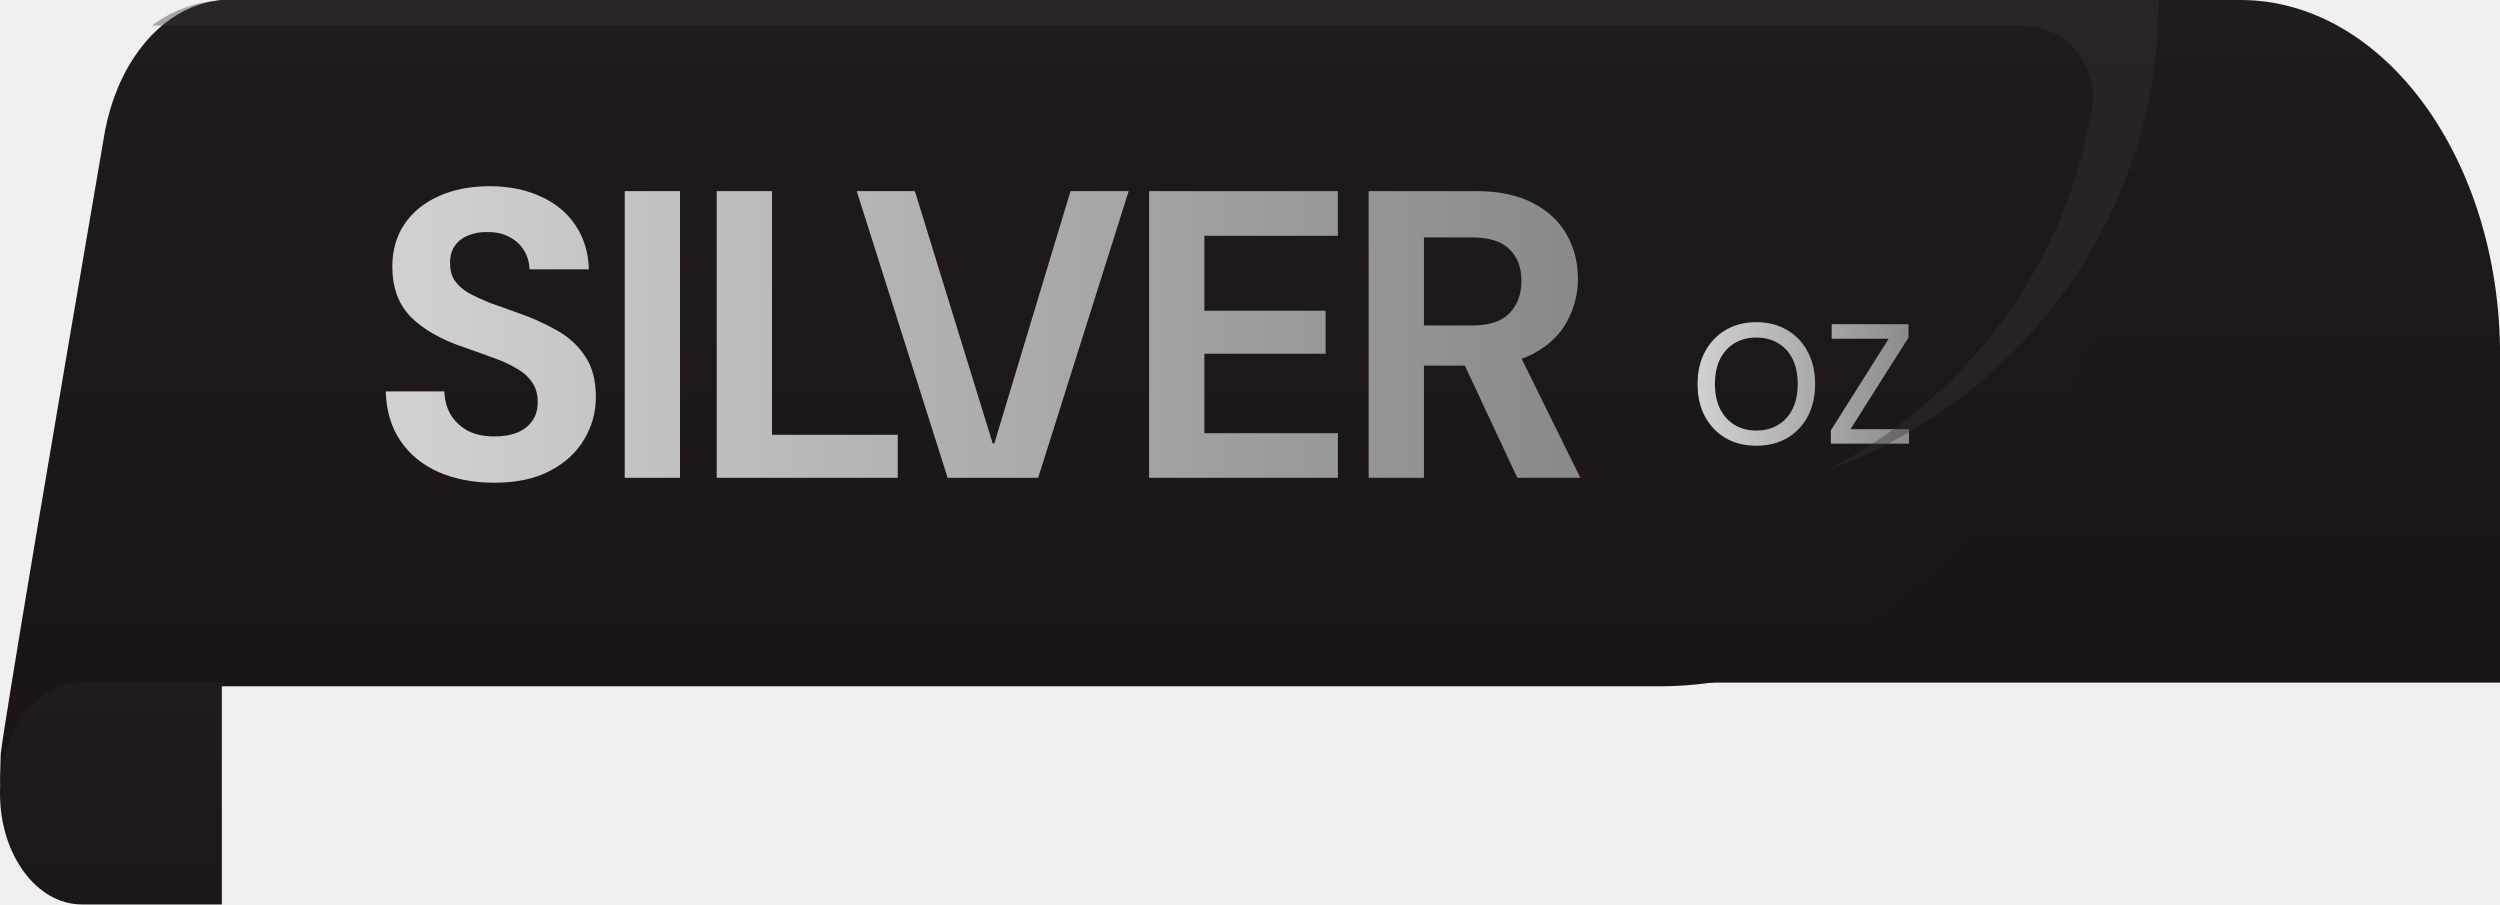
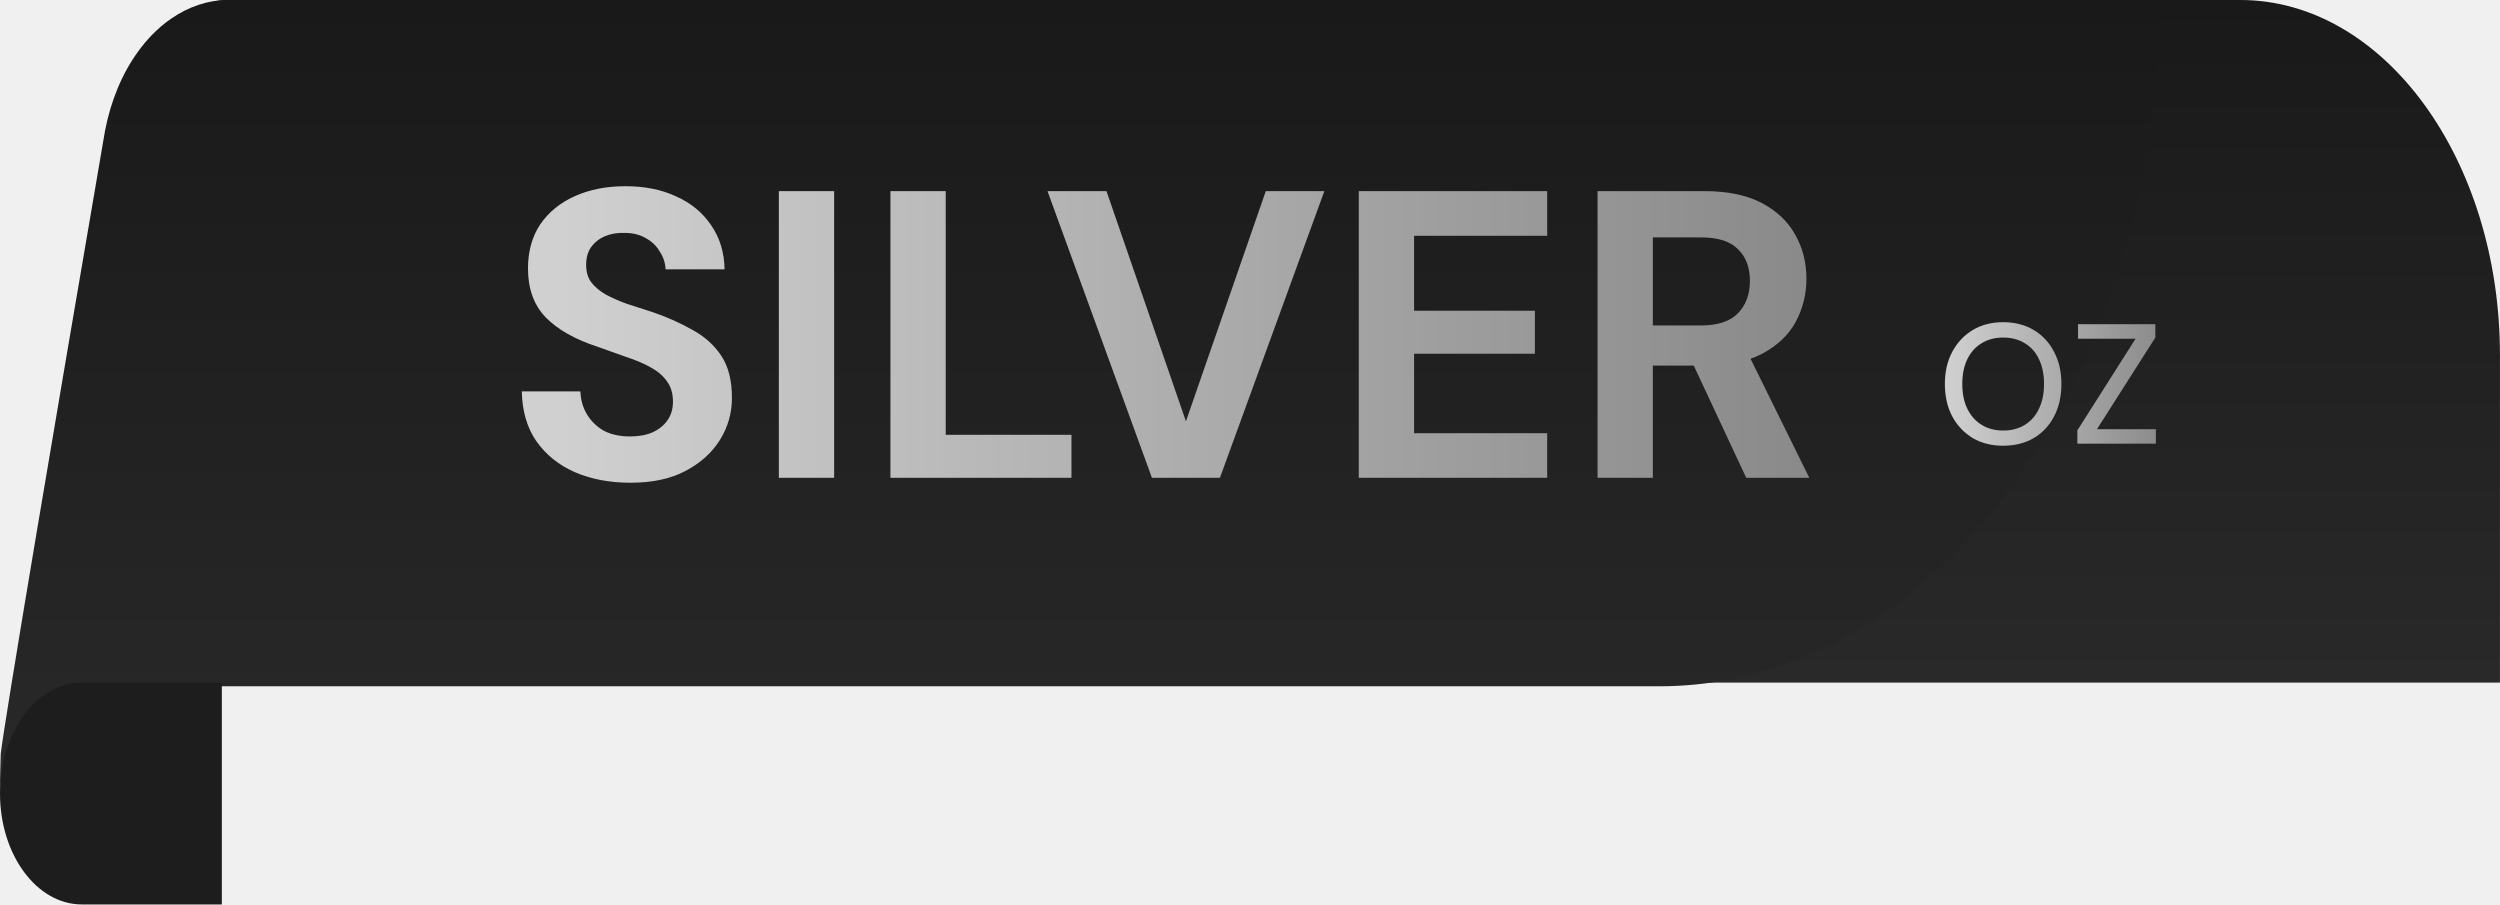
<svg xmlns="http://www.w3.org/2000/svg" width="293" height="106" viewBox="0 0 293 106" fill="none">
-   <path d="M293.008 41.636V80H19.011V10.286C19.011 4.605 22.377 7.5221e-08 26.529 7.5221e-08H262.578C279.384 -0.001 293.008 18.64 293.008 41.636Z" fill="url(#paint0_linear_2003_96)" />
+   <path d="M292.996 41.636V80H19V10.286C19 4.605 22.366 7.5221e-08 26.518 7.5221e-08H262.566C279.372 -0.001 292.996 18.64 292.996 41.636Z" fill="url(#paint0_linear_2001_56)" />
  <path opacity="0.2" d="M240.009 34C238.045 37.735 235.68 41.226 232.96 44.399C222.748 56.411 207.665 64 190.839 64H11.012C11.012 63.973 11.02 63.927 11.02 63.873C11.109 63.284 11.527 61.244 12.175 58.298H29.33V34H240.009Z" fill="#232013" />
-   <path d="M252.997 2.28882e-05C252.997 0.679 252.988 1.358 252.978 2.024C252.969 2.805 252.941 3.573 252.913 4.343C252.894 4.83 252.876 5.304 252.848 5.778C252.783 7.123 252.69 8.455 252.568 9.775C252.531 10.158 252.503 10.556 252.456 10.94C252.437 11.145 252.419 11.35 252.4 11.543C252.353 11.991 252.307 12.414 252.251 12.849C252.195 13.374 252.13 13.899 252.055 14.412C251.981 15.014 251.897 15.616 251.803 16.218C251.71 16.871 251.607 17.526 251.496 18.165C251.384 18.818 251.271 19.458 251.15 20.099C251.029 20.74 250.908 21.38 250.777 22.021C250.246 24.57 249.631 27.068 248.932 29.515C248.755 30.117 248.578 30.719 248.392 31.309C247.563 33.999 246.631 36.625 245.597 39.161C245.42 39.61 245.234 40.058 245.047 40.494C244.674 41.378 244.283 42.249 243.892 43.107C243.687 43.543 243.482 43.965 243.286 44.388C243.081 44.812 242.867 45.234 242.662 45.657C242.615 45.747 242.569 45.85 242.513 45.939C242.167 46.618 241.822 47.297 241.459 47.963C241.431 48.014 241.394 48.066 241.366 48.129C240.965 48.859 240.555 49.589 240.136 50.307C240.089 50.384 240.052 50.448 240.006 50.524C239.773 50.921 239.54 51.319 239.298 51.702C238.599 52.868 237.863 54.008 237.099 55.11C236.083 56.584 235.04 58.005 233.95 59.376C233.568 59.863 233.176 60.337 232.784 60.798C232.635 60.978 232.477 61.156 232.328 61.335C232.291 61.386 232.253 61.425 232.216 61.477C231.955 61.771 231.694 62.066 231.433 62.361C230.865 63.001 230.287 63.63 229.691 64.244C229.104 64.846 228.508 65.448 227.902 66.024C227.296 66.614 226.681 67.178 226.057 67.728C225.433 68.279 224.798 68.804 224.155 69.329C223.885 69.547 223.605 69.778 223.326 69.982C223.279 70.021 223.242 70.047 223.196 70.085C222.87 70.341 222.544 70.585 222.218 70.828C221.892 71.071 221.566 71.314 221.23 71.546C220.904 71.776 220.569 72.006 220.233 72.237C219.926 72.442 219.609 72.647 219.292 72.864C219.236 72.89 219.19 72.928 219.134 72.953C218.146 73.594 217.149 74.196 216.133 74.734C215.854 74.888 215.574 75.041 215.294 75.182C215.191 75.233 215.089 75.285 214.986 75.348C214.669 75.502 214.343 75.668 214.026 75.822C212.945 76.36 211.846 76.847 210.727 77.282C205.564 79.332 200.113 80.433 194.484 80.433H9.645C6.98 80.433 4.567 81.919 2.823 84.314C1.956 85.506 1.248 86.928 0.764 88.491C0.326 89.888 0.065 91.411 0 93C0 91.488 0.028 89.989 0.084 88.491C0.084 88.452 0.093 88.388 0.093 88.312C0.186 87.479 0.624 84.597 1.304 80.435C4.388 61.374 12.3 15.374 12.3 15.374C12.991 11.749 14.351 8.559 16.177 6.049C16.68 5.357 17.211 4.717 17.78 4.127C18.488 3.397 19.243 2.744 20.035 2.205C22.076 0.784 24.359 0.001 26.763 0.001L252.997 2.28882e-05Z" fill="url(#paint1_linear_2003_96)" />
-   <path d="M57.932 56.576C55.5 56.576 53.324 56.16 51.404 55.328C49.516 54.496 48.028 53.28 46.94 51.68C45.852 50.08 45.276 48.144 45.212 45.872H52.076C52.108 46.864 52.348 47.76 52.796 48.56C53.276 49.36 53.948 50 54.812 50.48C55.676 50.928 56.716 51.152 57.932 51.152C58.924 51.152 59.804 51.008 60.572 50.72C61.34 50.4 61.932 49.952 62.348 49.376C62.796 48.768 63.02 48.016 63.02 47.12C63.02 46.16 62.78 45.36 62.3 44.72C61.852 44.08 61.212 43.536 60.38 43.088C59.548 42.608 58.604 42.192 57.548 41.84C56.524 41.456 55.452 41.072 54.332 40.688C51.612 39.76 49.532 38.56 48.092 37.088C46.684 35.616 45.98 33.68 45.98 31.28C45.98 29.328 46.46 27.648 47.42 26.24C48.38 24.832 49.724 23.744 51.452 22.976C53.18 22.208 55.148 21.824 57.356 21.824C59.628 21.824 61.628 22.224 63.356 23.024C65.084 23.792 66.444 24.912 67.436 26.384C68.428 27.856 68.956 29.584 69.02 31.568H62.06C62.028 30.704 61.804 29.952 61.388 29.312C61.004 28.672 60.444 28.16 59.708 27.776C59.004 27.392 58.172 27.2 57.212 27.2C56.38 27.168 55.612 27.296 54.908 27.584C54.236 27.84 53.708 28.24 53.324 28.784C52.94 29.296 52.748 29.984 52.748 30.848C52.748 31.648 52.924 32.32 53.276 32.864C53.66 33.408 54.188 33.888 54.86 34.304C55.564 34.688 56.38 35.072 57.308 35.456C58.268 35.808 59.34 36.192 60.524 36.608C62.22 37.184 63.772 37.872 65.18 38.672C66.588 39.44 67.708 40.448 68.54 41.696C69.404 42.944 69.836 44.56 69.836 46.544C69.836 48.336 69.372 50 68.444 51.536C67.548 53.04 66.22 54.256 64.46 55.184C62.7 56.112 60.524 56.576 57.932 56.576ZM73.219 56V22.4H79.699V56H73.219ZM84 56V22.4H90.48V50.96H105.216V56H84ZM111.064 56L100.408 22.4H107.224L116.344 51.968H116.536L125.464 22.4H132.28L121.672 56H111.064ZM134.672 56V22.4H156.8V27.632H141.152V36.416H155.36V41.456H141.152V50.768H156.8V56H134.672ZM160.406 56V22.4H172.982C175.67 22.4 177.894 22.864 179.654 23.792C181.446 24.72 182.774 25.968 183.638 27.536C184.502 29.072 184.934 30.784 184.934 32.672C184.934 34.464 184.502 36.144 183.638 37.712C182.806 39.248 181.494 40.496 179.702 41.456C177.942 42.384 175.67 42.848 172.886 42.848H166.886V56H160.406ZM177.83 56L170.918 41.216H177.926L185.222 56H177.83ZM166.886 38.144H172.55C174.534 38.144 175.99 37.664 176.918 36.704C177.846 35.744 178.31 34.48 178.31 32.912C178.31 31.344 177.846 30.112 176.918 29.216C175.99 28.288 174.534 27.824 172.55 27.824H166.886V38.144Z" fill="url(#paint2_linear_2003_96)" />
-   <path d="M205.832 52.24C204.472 52.24 203.272 51.94 202.232 51.34C201.205 50.727 200.398 49.88 199.812 48.8C199.238 47.707 198.952 46.44 198.952 45C198.952 43.573 199.238 42.32 199.812 41.24C200.398 40.147 201.205 39.293 202.232 38.68C203.272 38.067 204.472 37.76 205.832 37.76C207.218 37.76 208.425 38.067 209.452 38.68C210.492 39.293 211.298 40.147 211.872 41.24C212.445 42.32 212.732 43.573 212.732 45C212.732 46.44 212.445 47.707 211.872 48.8C211.298 49.88 210.492 50.727 209.452 51.34C208.425 51.94 207.218 52.24 205.832 52.24ZM205.832 50.46C206.805 50.46 207.658 50.24 208.392 49.8C209.125 49.36 209.692 48.733 210.092 47.92C210.492 47.107 210.692 46.133 210.692 45C210.692 43.867 210.492 42.893 210.092 42.08C209.692 41.267 209.125 40.647 208.392 40.22C207.658 39.78 206.805 39.56 205.832 39.56C204.872 39.56 204.025 39.78 203.292 40.22C202.572 40.647 202.005 41.267 201.592 42.08C201.192 42.893 200.992 43.867 200.992 45C200.992 46.133 201.192 47.107 201.592 47.92C202.005 48.733 202.572 49.36 203.292 49.8C204.025 50.24 204.872 50.46 205.832 50.46ZM214.576 52V50.44L221.356 39.7H214.676V38H223.676V39.56L216.876 50.3H223.736V52H214.576Z" fill="url(#paint3_linear_2003_96)" />
-   <path opacity="0.4" d="M252.985 2.28882e-05C252.985 0.494 252.976 0.988 252.966 1.472C252.957 2.04 252.929 2.599 252.901 3.159C252.882 3.513 252.864 3.858 252.836 4.203C252.771 5.181 252.678 6.15 252.556 7.11C252.519 7.389 252.491 7.678 252.444 7.958C251.87 12.545 250.654 17.184 248.922 21.468C248.745 21.906 248.568 22.344 248.382 22.773C247.553 24.73 246.621 26.64 245.587 28.485C245.41 28.811 245.224 29.137 245.037 29.454C244.664 30.097 244.273 30.731 243.882 31.355C243.677 31.672 243.472 31.979 243.276 32.287C243.071 32.595 242.857 32.902 242.652 33.21C241.813 34.421 240.928 35.605 239.996 36.751C239.763 37.04 239.53 37.329 239.288 37.608C238.58 38.456 237.844 39.285 237.089 40.087C236.073 41.159 235.03 42.193 233.939 43.19C229.824 46.945 225.203 50.055 220.224 52.545C219.917 52.694 219.6 52.843 219.283 53.001C219.227 53.02 219.181 53.048 219.125 53.066C218.137 53.523 217.14 53.96 216.125 54.361C215.846 54.473 215.566 54.585 215.286 54.687C215.183 54.724 215.081 54.762 214.978 54.808C214.661 54.92 214.335 55.041 214.018 55.153C230.211 46.91 242.049 31.341 245.177 12.811C246.042 7.687 242.133 3.001 236.936 3.001H17.798C20.323 1.1 23.445 0.001 26.78 0.001L252.985 2.28882e-05Z" fill="#363131" />
+   <path d="M252.997 0C252.997 0.679 252.988 1.358 252.978 2.024C252.969 2.805 252.941 3.573 252.913 4.343C252.894 4.83 252.876 5.304 252.848 5.778C252.783 7.123 252.69 8.455 252.568 9.775C252.531 10.158 252.503 10.555 252.456 10.94C252.437 11.145 252.419 11.35 252.4 11.543C252.353 11.991 252.307 12.414 252.251 12.848C252.195 13.374 252.13 13.899 252.055 14.412C251.981 15.014 251.897 15.616 251.803 16.218C251.71 16.871 251.607 17.526 251.496 18.165C251.384 18.818 251.271 19.458 251.15 20.099C251.029 20.74 250.908 21.38 250.777 22.021C250.246 24.57 249.631 27.068 248.932 29.515C248.755 30.117 248.578 30.719 248.392 31.309C247.563 33.999 246.631 36.625 245.597 39.161C245.42 39.61 245.234 40.058 245.047 40.494C244.674 41.378 244.283 42.249 243.892 43.107C243.687 43.543 243.482 43.965 243.286 44.388C243.081 44.812 242.867 45.234 242.662 45.657C242.615 45.747 242.569 45.85 242.513 45.939C242.167 46.618 241.822 47.297 241.459 47.963C241.431 48.014 241.394 48.066 241.366 48.129C240.965 48.859 240.555 49.589 240.136 50.307C240.089 50.384 240.052 50.448 240.006 50.524C239.773 50.921 239.54 51.319 239.298 51.702C238.599 52.868 237.863 54.008 237.099 55.11C236.083 56.584 235.04 58.005 233.95 59.376C233.568 59.863 233.176 60.337 232.784 60.797C232.635 60.978 232.477 61.156 232.328 61.335C232.291 61.386 232.253 61.424 232.216 61.477C231.955 61.771 231.694 62.066 231.433 62.361C230.865 63.001 230.287 63.63 229.691 64.244C229.104 64.846 228.508 65.448 227.902 66.024C227.296 66.614 226.681 67.178 226.057 67.728C225.433 68.279 224.798 68.804 224.155 69.329C223.885 69.546 223.605 69.778 223.326 69.982C223.279 70.021 223.242 70.047 223.196 70.085C222.87 70.341 222.544 70.585 222.218 70.828C221.892 71.071 221.566 71.314 221.23 71.545C220.904 71.776 220.569 72.006 220.233 72.237C219.926 72.442 219.609 72.647 219.292 72.864C219.236 72.89 219.19 72.928 219.134 72.953C218.146 73.594 217.149 74.196 216.134 74.734C215.854 74.888 215.574 75.041 215.294 75.182C215.191 75.233 215.089 75.285 214.986 75.348C214.669 75.502 214.343 75.668 214.026 75.822C212.945 76.36 211.846 76.847 210.727 77.282C205.564 79.332 200.113 80.433 194.484 80.433H9.645C6.98 80.433 4.567 81.919 2.823 84.314C1.956 85.506 1.248 86.928 0.764 88.491C0.326 89.888 0.065 91.411 0 93C0 91.488 0.028 89.989 0.084 88.491C0.084 88.452 0.093 88.388 0.093 88.312C0.186 87.479 0.624 84.597 1.304 80.435C4.388 61.374 12.3 15.374 12.3 15.374C12.991 11.749 14.351 8.559 16.177 6.049C16.68 5.357 17.211 4.717 17.78 4.127C18.488 3.397 19.243 2.744 20.035 2.205C22.076 0.784 24.359 0.001 26.763 0.001L252.997 0Z" fill="url(#paint1_linear_2001_56)" />
+   <path d="M73.88 56.576C71.448 56.576 69.272 56.16 67.352 55.328C65.464 54.496 63.96 53.28 62.84 51.68C61.752 50.08 61.192 48.144 61.16 45.872H68.024C68.056 46.864 68.312 47.76 68.792 48.56C69.272 49.36 69.928 50 70.76 50.48C71.624 50.928 72.648 51.152 73.832 51.152C74.856 51.152 75.736 50.992 76.472 50.672C77.24 50.32 77.832 49.84 78.248 49.232C78.664 48.624 78.872 47.904 78.872 47.072C78.872 46.112 78.632 45.312 78.152 44.672C77.704 44.032 77.064 43.488 76.232 43.04C75.432 42.592 74.488 42.192 73.4 41.84C72.344 41.456 71.224 41.056 70.04 40.64C67.384 39.776 65.352 38.624 63.944 37.184C62.568 35.744 61.88 33.84 61.88 31.472C61.88 29.456 62.36 27.728 63.32 26.288C64.312 24.848 65.672 23.744 67.4 22.976C69.128 22.208 71.096 21.824 73.304 21.824C75.576 21.824 77.56 22.224 79.256 23.024C80.984 23.792 82.344 24.912 83.336 26.384C84.36 27.856 84.888 29.584 84.92 31.568H78.008C77.976 30.832 77.752 30.144 77.336 29.504C76.952 28.832 76.408 28.304 75.704 27.92C75 27.504 74.168 27.296 73.208 27.296C72.376 27.264 71.608 27.392 70.904 27.68C70.232 27.968 69.688 28.4 69.272 28.976C68.888 29.52 68.696 30.208 68.696 31.04C68.696 31.84 68.888 32.512 69.272 33.056C69.688 33.6 70.248 34.08 70.952 34.496C71.656 34.88 72.488 35.248 73.448 35.6C74.408 35.92 75.448 36.256 76.568 36.608C78.232 37.184 79.768 37.872 81.176 38.672C82.584 39.44 83.704 40.448 84.536 41.696C85.368 42.944 85.784 44.592 85.784 46.64C85.784 48.4 85.32 50.032 84.392 51.536C83.464 53.04 82.12 54.256 80.36 55.184C78.632 56.112 76.472 56.576 73.88 56.576ZM91.281 56V22.4H97.761V56H91.281ZM104.359 56V22.4H110.839V50.96H125.575V56H104.359ZM135.007 56L122.767 22.4H129.679L138.991 49.376L148.351 22.4H155.215L142.975 56H135.007ZM159.25 56V22.4H181.33V27.632H165.73V36.416H179.89V41.456H165.73V50.768H181.33V56H159.25ZM187.234 56V22.4H199.762C202.482 22.4 204.722 22.864 206.482 23.792C208.242 24.72 209.554 25.968 210.418 27.536C211.282 29.072 211.714 30.784 211.714 32.672C211.714 34.464 211.298 36.144 210.466 37.712C209.634 39.248 208.322 40.496 206.53 41.456C204.77 42.384 202.498 42.848 199.714 42.848H193.714V56H187.234ZM204.658 56L197.746 41.216H204.754L212.05 56H204.658ZM193.714 38.144H199.378C201.33 38.144 202.77 37.664 203.698 36.704C204.626 35.744 205.09 34.48 205.09 32.912C205.09 31.344 204.626 30.112 203.698 29.216C202.802 28.288 201.362 27.824 199.378 27.824H193.714V38.144Z" fill="url(#paint2_linear_2001_56)" />
+   <path d="M234.76 52.24C233.413 52.24 232.227 51.94 231.2 51.34C230.187 50.727 229.387 49.88 228.8 48.8C228.227 47.707 227.94 46.44 227.94 45C227.94 43.573 228.227 42.32 228.8 41.24C229.387 40.147 230.187 39.293 231.2 38.68C232.227 38.067 233.413 37.76 234.76 37.76C236.133 37.76 237.333 38.067 238.36 38.68C239.387 39.293 240.18 40.147 240.74 41.24C241.313 42.32 241.6 43.573 241.6 45C241.6 46.44 241.313 47.707 240.74 48.8C240.18 49.88 239.387 50.727 238.36 51.34C237.333 51.94 236.133 52.24 234.76 52.24ZM234.78 50.46C235.74 50.46 236.58 50.24 237.3 49.8C238.02 49.36 238.573 48.733 238.96 47.92C239.36 47.107 239.56 46.133 239.56 45C239.56 43.867 239.36 42.893 238.96 42.08C238.573 41.267 238.02 40.647 237.3 40.22C236.58 39.78 235.74 39.56 234.78 39.56C233.82 39.56 232.98 39.78 232.26 40.22C231.54 40.647 230.98 41.267 230.58 42.08C230.18 42.893 229.98 43.867 229.98 45C229.98 46.133 230.18 47.107 230.58 47.92C230.98 48.733 231.54 49.36 232.26 49.8C232.98 50.24 233.82 50.46 234.78 50.46ZM243.467 52V50.44L250.287 39.7H243.547V38H252.607V39.56L245.767 50.3H252.667V52H243.467Z" fill="url(#paint3_linear_2001_56)" />
  <g opacity="0.4">
-     <path d="M216.121 54.36C217.137 53.959 218.134 53.521 219.121 53.065C218.133 53.531 217.136 53.969 216.121 54.36Z" fill="#1F1E21" />
+     <path d="M216.121 54.361C217.137 53.96 218.134 53.522 219.121 53.066C218.133 53.532 217.136 53.97 216.121 54.361Z" fill="#1F1E21" />
  </g>
-   <g clip-path="url(#clip0_2003_96)">
-     <path d="M59 80V106H9.594C4.297 106 0 100.175 0 92.994C0 89.403 1.074 86.164 2.816 83.804C4.547 81.457 6.946 80 9.595 80H59Z" fill="url(#paint4_linear_2003_96)" />
+   <g clip-path="url(#clip0_2001_56)">
+     <path d="M59 80V106H9.594C4.297 106 0 100.175 0 92.994C0 89.403 1.074 86.164 2.816 83.804C4.547 81.457 6.946 80 9.595 80H59Z" fill="#1E1D1D" />
  </g>
  <defs>
-     <linearGradient id="paint0_linear_2003_96" x1="156.009" y1="0" x2="156.009" y2="80" gradientUnits="userSpaceOnUse">
-       <stop stop-color="#211C1C" />
-       <stop offset="1" stop-color="#1A1414" />
+     <linearGradient id="paint0_linear_2001_56" x1="155.998" y1="0" x2="155.998" y2="80" gradientUnits="userSpaceOnUse">
+       <stop stop-color="#191919" />
+       <stop offset="1" stop-color="#292929" />
    </linearGradient>
-     <linearGradient id="paint1_linear_2003_96" x1="126.498" y1="2.28882e-05" x2="126.498" y2="93" gradientUnits="userSpaceOnUse">
-       <stop stop-color="#211C1C" />
-       <stop offset="1" stop-color="#1A1414" />
+     <linearGradient id="paint1_linear_2001_56" x1="126.498" y1="0" x2="126.498" y2="93" gradientUnits="userSpaceOnUse">
+       <stop stop-color="#191919" />
+       <stop offset="1" stop-color="#292929" />
    </linearGradient>
-     <linearGradient id="paint2_linear_2003_96" x1="50.097" y1="40.492" x2="182.462" y2="40.492" gradientUnits="userSpaceOnUse">
+     <linearGradient id="paint2_linear_2001_56" x1="65.686" y1="40.492" x2="211.1" y2="40.492" gradientUnits="userSpaceOnUse">
      <stop stop-color="#D0D0D0" />
      <stop offset="1" stop-color="#8A8A8A" />
    </linearGradient>
-     <linearGradient id="paint3_linear_2003_96" x1="199.169" y1="45.206" x2="224.337" y2="45.206" gradientUnits="userSpaceOnUse">
+     <linearGradient id="paint3_linear_2001_56" x1="228.157" y1="45.206" x2="253.325" y2="45.206" gradientUnits="userSpaceOnUse">
      <stop stop-color="#D0D0D0" />
      <stop offset="1" stop-color="#8A8A8A" />
    </linearGradient>
-     <linearGradient id="paint4_linear_2003_96" x1="29.5" y1="80" x2="29.5" y2="122.5" gradientUnits="userSpaceOnUse">
-       <stop stop-color="#211C1C" />
-       <stop offset="1" stop-color="#1A1414" />
-     </linearGradient>
-     <clipPath id="clip0_2003_96">
+     <clipPath id="clip0_2001_56">
      <rect width="26" height="26" fill="white" transform="translate(0 80)" />
    </clipPath>
  </defs>
</svg>
